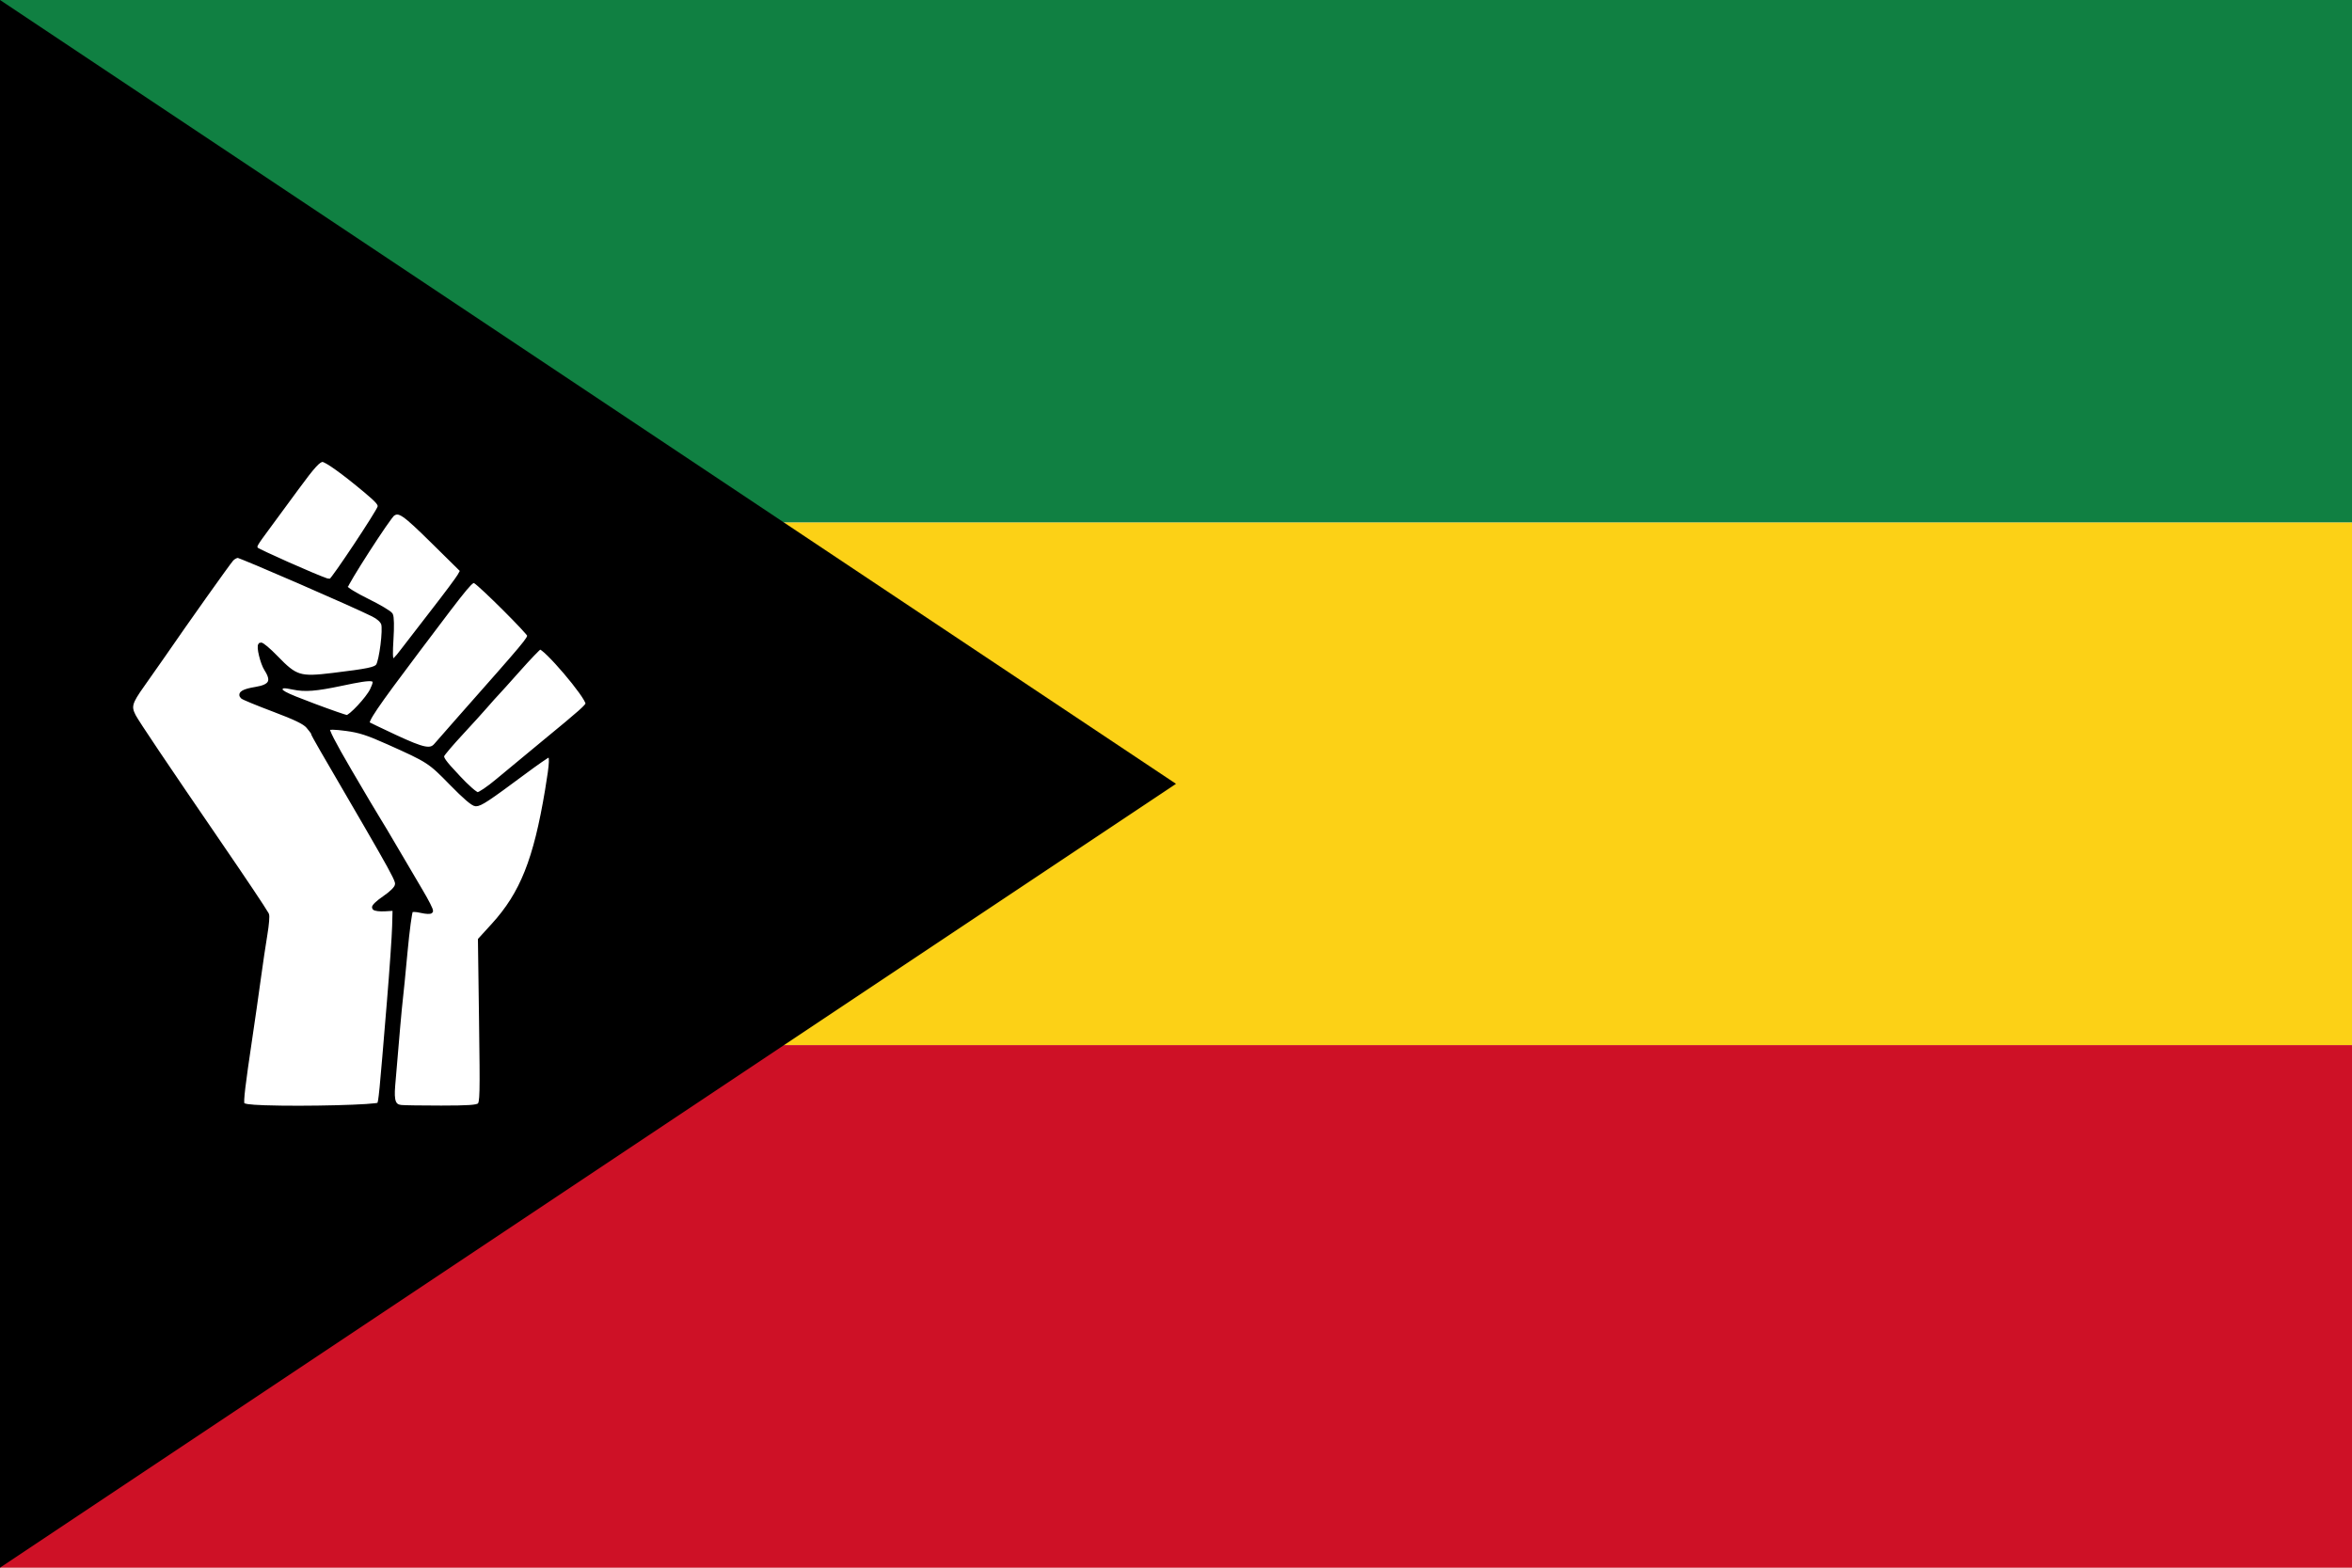
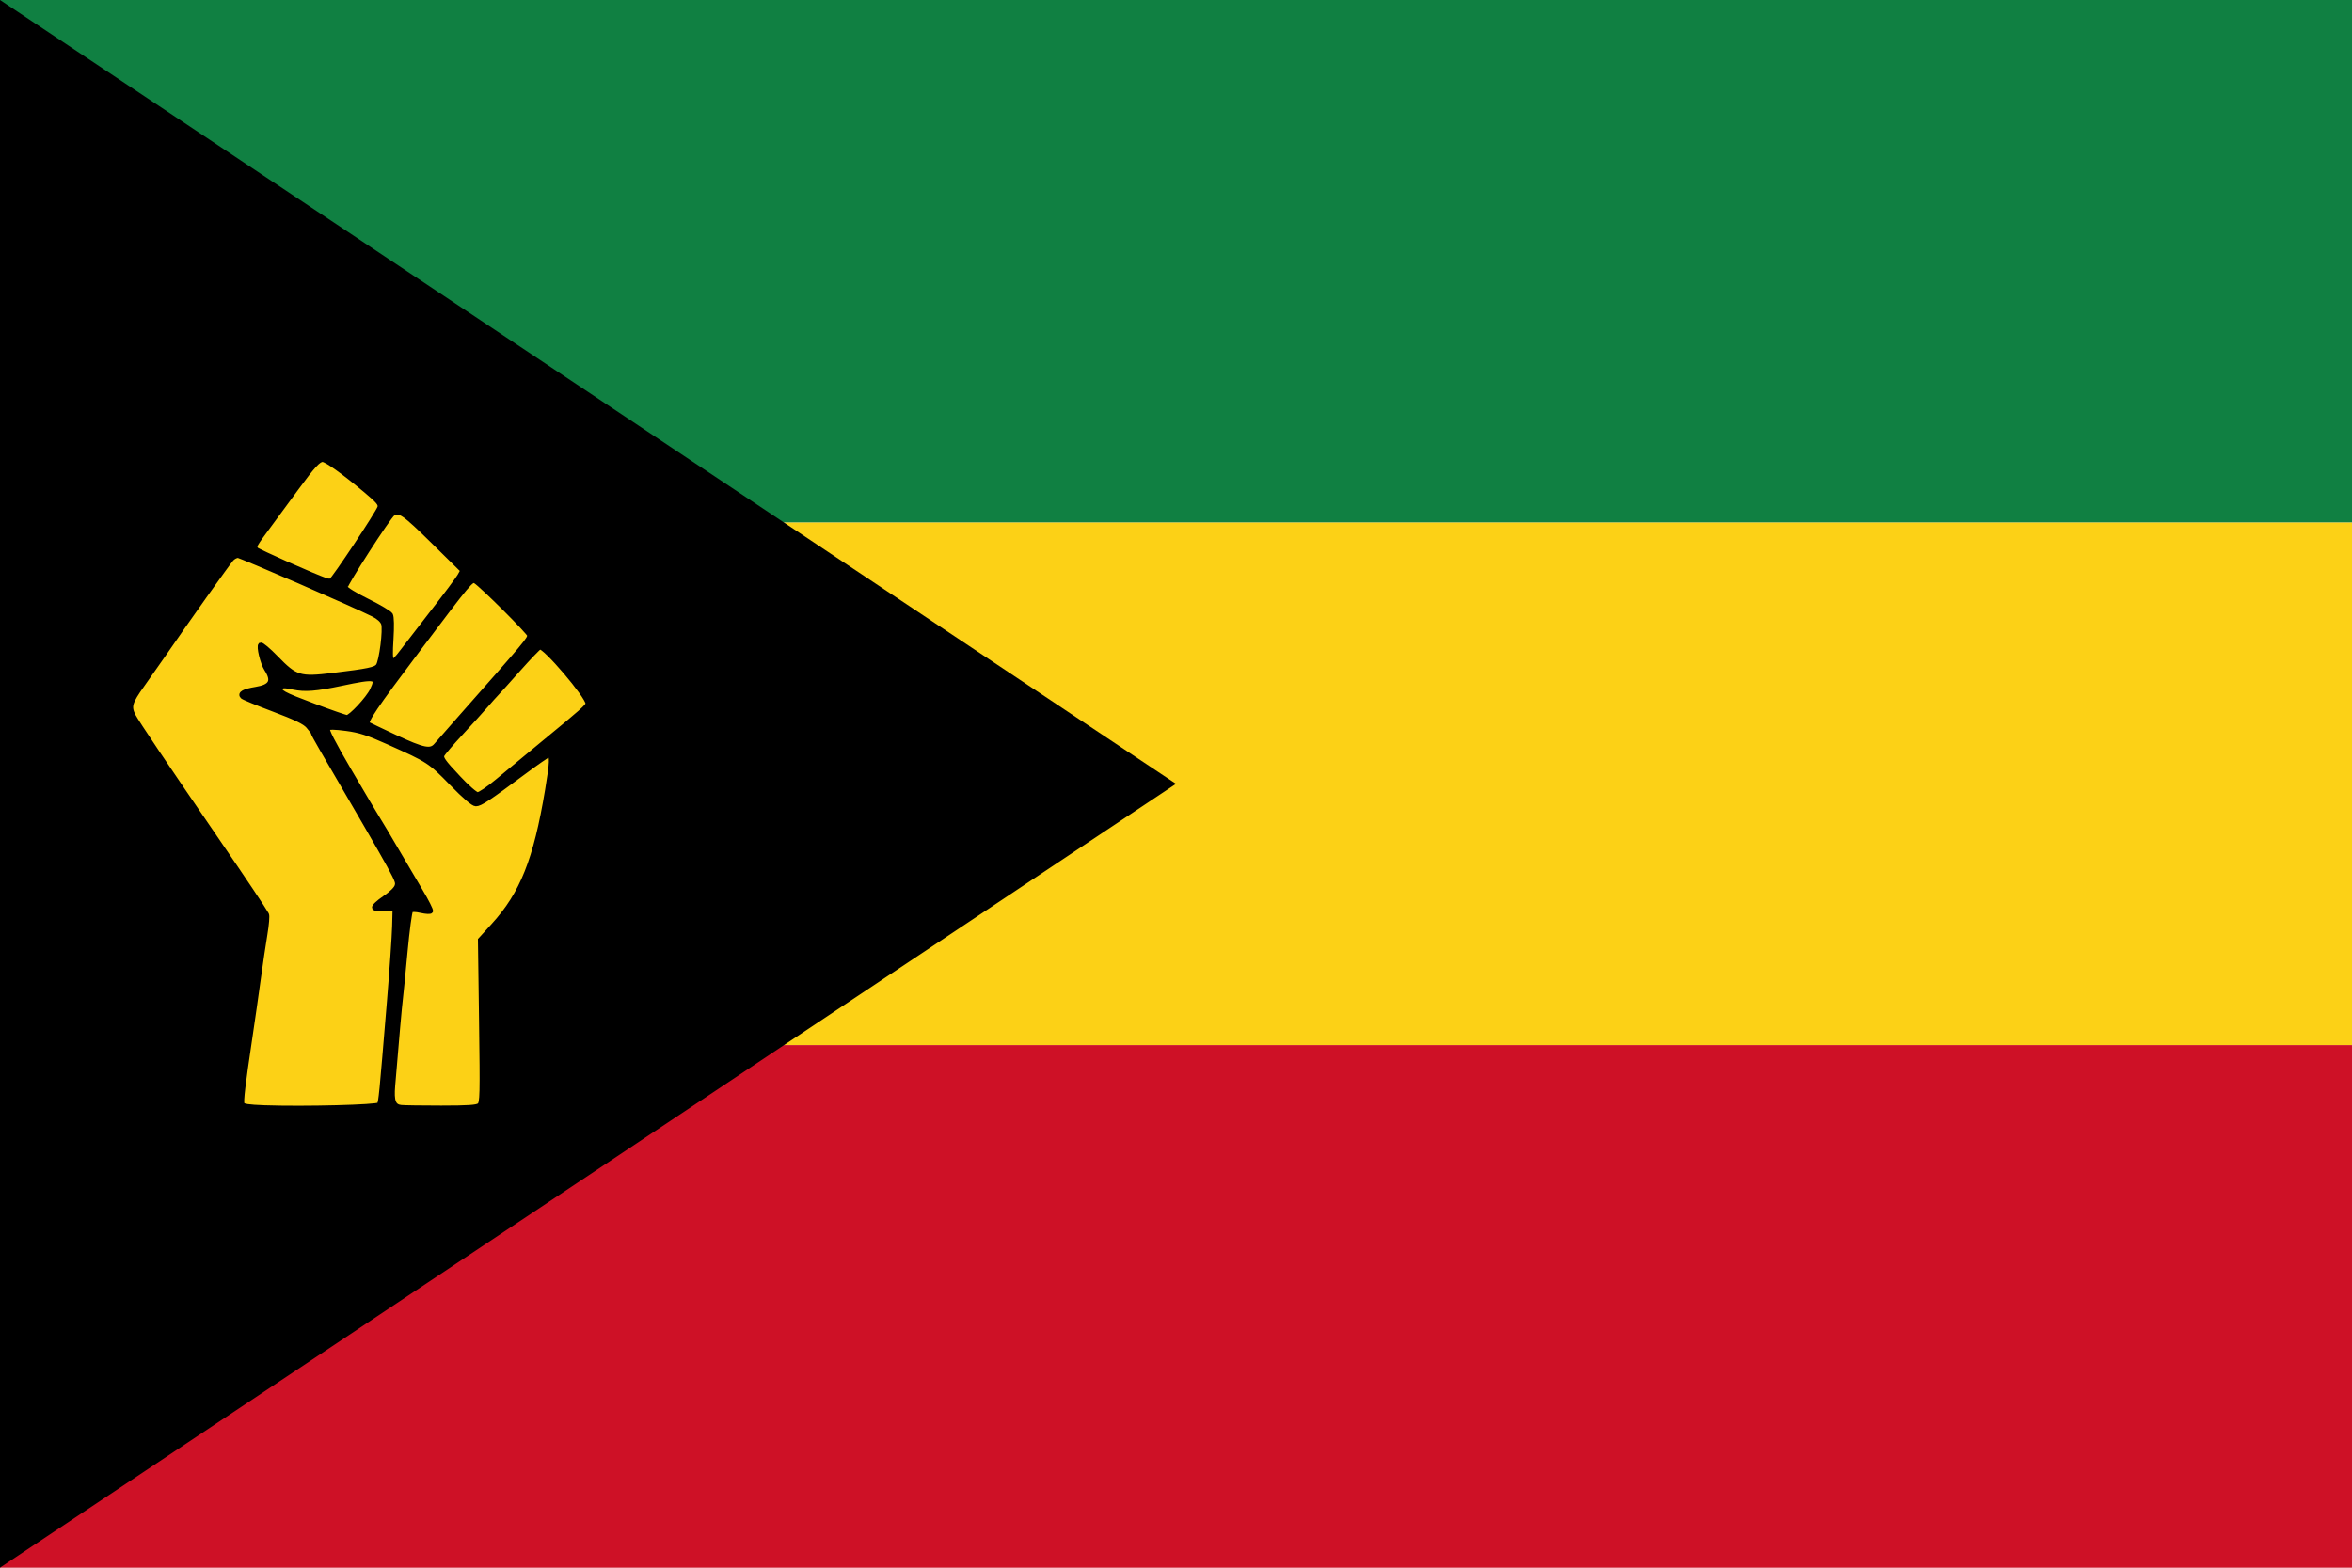
<svg xmlns="http://www.w3.org/2000/svg" version="1.0" x="0" y="0" width="360" height="240">
  <rect width="360" height="80" x="0" y="0" fill="#108042" />
  <rect width="360" height="80" x="0" y="80" fill="#fcd116" />
  <rect width="360" height="80" x="0" y="160" fill="#ce1126" />
  <polygon points="0,0 180,120 0,240" fill="#000000" />
  <g transform="translate(55,120)">
    <g transform="scale(0.234742)">
      <g transform="translate(-150,-213)">
        <g transform="matrix(0.05384615,0,0,0.05384615,-883.233,-179.4661)" />
-         <path style="fill:#ffffff;stroke:#000;stroke-width:3;stroke-miterlimit:4;stroke-opacity:1" d="m 88.154,424.113 c -10.435,-0.366 -14.023,-0.912 -14.521,-2.21 -0.741,-1.932 0.488,-12.367 5.065,-42.984 1.715,-11.474 4.209,-28.868 5.541,-38.655 1.333,-9.786 3.281,-22.91 4.33,-29.164 1.049,-6.254 1.52,-12.052 1.046,-12.885 -2.344,-4.12 -13.95,-21.467 -31.801,-47.532 C 23.434,200.486 4.882,172.885 2.796,168.833 c -3.203,-6.224 -2.458,-8.888 5.673,-20.304 4.205,-5.903 10.13,-14.347 13.167,-18.763 15.252,-22.181 42.706,-60.849 45.004,-63.389 1.104,-1.22 2.98,-2.218 4.168,-2.218 1.965,0 75.206,31.834 88.247,38.357 3.489,1.745 5.918,3.944 6.637,6.008 1.338,3.839 -1.288,24.536 -3.496,27.556 -1.683,2.301 -6.511,3.301 -29.277,6.062 -21.812,2.645 -24.489,1.828 -37.295,-11.391 -4.863,-5.02 -9.369,-8.802 -10.012,-8.404 -1.392,0.861 1.27,11.843 3.836,15.825 5.039,7.819 3.096,11.465 -6.98,13.102 -7.688,1.249 -10.603,2.887 -8.619,4.844 0.641,0.633 9.819,4.416 20.395,8.407 14.222,5.368 20.044,8.183 22.356,10.814 1.72,1.956 3.145,3.892 3.166,4.301 0.021,0.409 2.737,5.379 6.036,11.044 50.789,87.232 49.646,85.147 48.723,88.826 -0.464,1.85 -3.593,4.934 -8.134,8.018 -4.059,2.756 -7.036,5.568 -6.615,6.248 0.42,0.68 3.609,1.064 7.087,0.854 l 6.323,-0.383 -0.299,11.658 c -0.165,6.412 -1.691,28.5 -3.392,49.085 -5.067,61.318 -5.469,65.437 -6.563,67.208 -0.992,1.604 -48.748,2.828 -74.778,1.916 z m 89.021,-0.179 c -4.876,-0.561 -6.136,-3.925 -5.291,-14.128 2.488,-30.052 4.469,-52.401 5.023,-56.657 0.351,-2.7 1.712,-16.46 3.023,-30.579 1.311,-14.118 2.94,-26.225 3.618,-26.904 0.827,-0.827 3.074,-0.813 6.816,0.043 3.07,0.703 5.854,0.838 6.186,0.301 0.332,-0.537 -2.628,-6.399 -6.577,-13.028 -3.949,-6.629 -11.205,-18.955 -16.123,-27.391 -4.919,-8.437 -10.185,-17.272 -11.703,-19.634 -1.518,-2.362 -9.807,-16.342 -18.419,-31.066 -10.843,-18.538 -15.266,-27.164 -14.382,-28.048 0.884,-0.884 4.614,-0.833 12.129,0.167 8.777,1.167 14.02,2.862 27.419,8.861 26.435,11.836 27.151,12.3 41.253,26.749 8.706,8.92 14.092,13.52 15.832,13.52 2.857,0 7.924,-3.355 31.173,-20.641 8.332,-6.195 15.645,-11.264 16.251,-11.264 2.444,0 2.293,4.333 -0.801,22.906 -7.572,45.455 -16.394,67.579 -35.151,88.155 l -8.618,9.454 0.723,53.089 c 0.663,48.619 0.551,53.232 -1.324,54.786 -1.581,1.309 -7.252,1.696 -24.864,1.696 -12.549,0 -24.335,-0.175 -26.191,-0.388 z m 36.651,-215.695 c -8.969,-9.591 -10.709,-12.072 -9.817,-13.999 0.596,-1.288 6.105,-7.752 12.243,-14.365 6.138,-6.613 13.492,-14.723 16.343,-18.024 2.851,-3.3 5.969,-6.785 6.928,-7.744 0.959,-0.959 7.318,-8.019 14.131,-15.69 6.813,-7.67 13.097,-14.218 13.963,-14.55 3.054,-1.172 31.35,32.027 31.35,36.782 0,1.705 -3.929,5.203 -28.767,25.61 -10.679,8.774 -24.175,19.952 -29.991,24.84 -5.816,4.888 -11.679,8.867 -13.029,8.842 -1.483,-0.027 -6.767,-4.657 -13.355,-11.702 z m -40.593,-25.792 c -9.424,-4.378 -17.406,-8.232 -17.738,-8.563 -1.685,-1.685 4.561,-10.916 32.397,-47.89 34.311,-45.573 35.172,-46.601 37.794,-45.1 3.955,2.263 35.242,33.467 35.242,35.149 0,2.741 -1.311,4.305 -45.469,54.264 -7.159,8.099 -14.061,15.968 -15.338,17.487 -3.594,4.273 -8.12,3.373 -26.888,-5.346 z m -52.812,-20.277 c -20.632,-7.749 -23.271,-9.207 -21.59,-11.925 0.839,-1.357 2.295,-1.39 8.096,-0.186 7.71,1.601 14.663,1.057 31.288,-2.447 22.601,-4.763 24.29,-4.405 20.172,4.274 -2.619,5.519 -14.102,17.833 -16.536,17.733 -0.987,-0.041 -10.631,-3.393 -21.429,-7.449 z m 50.33,-43.265 c 0.54,-8.645 0.41,-14.801 -0.342,-16.145 -0.668,-1.194 -7.495,-5.26 -15.171,-9.035 -8.162,-4.015 -14.108,-7.693 -14.324,-8.861 -0.354,-1.921 28.135,-46.146 30.914,-47.99 4.217,-2.798 7.37,-0.635 26.299,18.032 l 19.237,18.972 -1.944,3.476 c -1.069,1.912 -8.803,12.288 -17.185,23.058 -8.383,10.77 -17.423,22.481 -20.089,26.024 -7.502,9.969 -8.429,9.025 -7.395,-7.531 z M 128.397,80.359 C 120.911,77.845 83.429,61.191 82.708,60.058 81.289,57.828 81.255,57.891 91.188,44.419 96.371,37.39 104.459,26.394 109.163,19.982 119.816,5.463 123.379,1.575 126.037,1.575 c 2.452,0 13.581,7.951 27.873,19.915 8.456,7.079 10.045,8.965 9.41,11.174 -0.996,3.469 -30.033,47.2 -31.759,47.83 -0.728,0.266 -2.152,0.205 -3.165,-0.135 z" />
+         <path style="fill:#fcd116;stroke:#000;stroke-width:3;stroke-miterlimit:4;stroke-opacity:1" d="m 88.154,424.113 c -10.435,-0.366 -14.023,-0.912 -14.521,-2.21 -0.741,-1.932 0.488,-12.367 5.065,-42.984 1.715,-11.474 4.209,-28.868 5.541,-38.655 1.333,-9.786 3.281,-22.91 4.33,-29.164 1.049,-6.254 1.52,-12.052 1.046,-12.885 -2.344,-4.12 -13.95,-21.467 -31.801,-47.532 C 23.434,200.486 4.882,172.885 2.796,168.833 c -3.203,-6.224 -2.458,-8.888 5.673,-20.304 4.205,-5.903 10.13,-14.347 13.167,-18.763 15.252,-22.181 42.706,-60.849 45.004,-63.389 1.104,-1.22 2.98,-2.218 4.168,-2.218 1.965,0 75.206,31.834 88.247,38.357 3.489,1.745 5.918,3.944 6.637,6.008 1.338,3.839 -1.288,24.536 -3.496,27.556 -1.683,2.301 -6.511,3.301 -29.277,6.062 -21.812,2.645 -24.489,1.828 -37.295,-11.391 -4.863,-5.02 -9.369,-8.802 -10.012,-8.404 -1.392,0.861 1.27,11.843 3.836,15.825 5.039,7.819 3.096,11.465 -6.98,13.102 -7.688,1.249 -10.603,2.887 -8.619,4.844 0.641,0.633 9.819,4.416 20.395,8.407 14.222,5.368 20.044,8.183 22.356,10.814 1.72,1.956 3.145,3.892 3.166,4.301 0.021,0.409 2.737,5.379 6.036,11.044 50.789,87.232 49.646,85.147 48.723,88.826 -0.464,1.85 -3.593,4.934 -8.134,8.018 -4.059,2.756 -7.036,5.568 -6.615,6.248 0.42,0.68 3.609,1.064 7.087,0.854 l 6.323,-0.383 -0.299,11.658 c -0.165,6.412 -1.691,28.5 -3.392,49.085 -5.067,61.318 -5.469,65.437 -6.563,67.208 -0.992,1.604 -48.748,2.828 -74.778,1.916 z m 89.021,-0.179 c -4.876,-0.561 -6.136,-3.925 -5.291,-14.128 2.488,-30.052 4.469,-52.401 5.023,-56.657 0.351,-2.7 1.712,-16.46 3.023,-30.579 1.311,-14.118 2.94,-26.225 3.618,-26.904 0.827,-0.827 3.074,-0.813 6.816,0.043 3.07,0.703 5.854,0.838 6.186,0.301 0.332,-0.537 -2.628,-6.399 -6.577,-13.028 -3.949,-6.629 -11.205,-18.955 -16.123,-27.391 -4.919,-8.437 -10.185,-17.272 -11.703,-19.634 -1.518,-2.362 -9.807,-16.342 -18.419,-31.066 -10.843,-18.538 -15.266,-27.164 -14.382,-28.048 0.884,-0.884 4.614,-0.833 12.129,0.167 8.777,1.167 14.02,2.862 27.419,8.861 26.435,11.836 27.151,12.3 41.253,26.749 8.706,8.92 14.092,13.52 15.832,13.52 2.857,0 7.924,-3.355 31.173,-20.641 8.332,-6.195 15.645,-11.264 16.251,-11.264 2.444,0 2.293,4.333 -0.801,22.906 -7.572,45.455 -16.394,67.579 -35.151,88.155 l -8.618,9.454 0.723,53.089 c 0.663,48.619 0.551,53.232 -1.324,54.786 -1.581,1.309 -7.252,1.696 -24.864,1.696 -12.549,0 -24.335,-0.175 -26.191,-0.388 z m 36.651,-215.695 c -8.969,-9.591 -10.709,-12.072 -9.817,-13.999 0.596,-1.288 6.105,-7.752 12.243,-14.365 6.138,-6.613 13.492,-14.723 16.343,-18.024 2.851,-3.3 5.969,-6.785 6.928,-7.744 0.959,-0.959 7.318,-8.019 14.131,-15.69 6.813,-7.67 13.097,-14.218 13.963,-14.55 3.054,-1.172 31.35,32.027 31.35,36.782 0,1.705 -3.929,5.203 -28.767,25.61 -10.679,8.774 -24.175,19.952 -29.991,24.84 -5.816,4.888 -11.679,8.867 -13.029,8.842 -1.483,-0.027 -6.767,-4.657 -13.355,-11.702 z m -40.593,-25.792 c -9.424,-4.378 -17.406,-8.232 -17.738,-8.563 -1.685,-1.685 4.561,-10.916 32.397,-47.89 34.311,-45.573 35.172,-46.601 37.794,-45.1 3.955,2.263 35.242,33.467 35.242,35.149 0,2.741 -1.311,4.305 -45.469,54.264 -7.159,8.099 -14.061,15.968 -15.338,17.487 -3.594,4.273 -8.12,3.373 -26.888,-5.346 z m -52.812,-20.277 c -20.632,-7.749 -23.271,-9.207 -21.59,-11.925 0.839,-1.357 2.295,-1.39 8.096,-0.186 7.71,1.601 14.663,1.057 31.288,-2.447 22.601,-4.763 24.29,-4.405 20.172,4.274 -2.619,5.519 -14.102,17.833 -16.536,17.733 -0.987,-0.041 -10.631,-3.393 -21.429,-7.449 z m 50.33,-43.265 c 0.54,-8.645 0.41,-14.801 -0.342,-16.145 -0.668,-1.194 -7.495,-5.26 -15.171,-9.035 -8.162,-4.015 -14.108,-7.693 -14.324,-8.861 -0.354,-1.921 28.135,-46.146 30.914,-47.99 4.217,-2.798 7.37,-0.635 26.299,18.032 l 19.237,18.972 -1.944,3.476 c -1.069,1.912 -8.803,12.288 -17.185,23.058 -8.383,10.77 -17.423,22.481 -20.089,26.024 -7.502,9.969 -8.429,9.025 -7.395,-7.531 z M 128.397,80.359 C 120.911,77.845 83.429,61.191 82.708,60.058 81.289,57.828 81.255,57.891 91.188,44.419 96.371,37.39 104.459,26.394 109.163,19.982 119.816,5.463 123.379,1.575 126.037,1.575 c 2.452,0 13.581,7.951 27.873,19.915 8.456,7.079 10.045,8.965 9.41,11.174 -0.996,3.469 -30.033,47.2 -31.759,47.83 -0.728,0.266 -2.152,0.205 -3.165,-0.135 z" />
      </g>
    </g>
  </g>
</svg>
